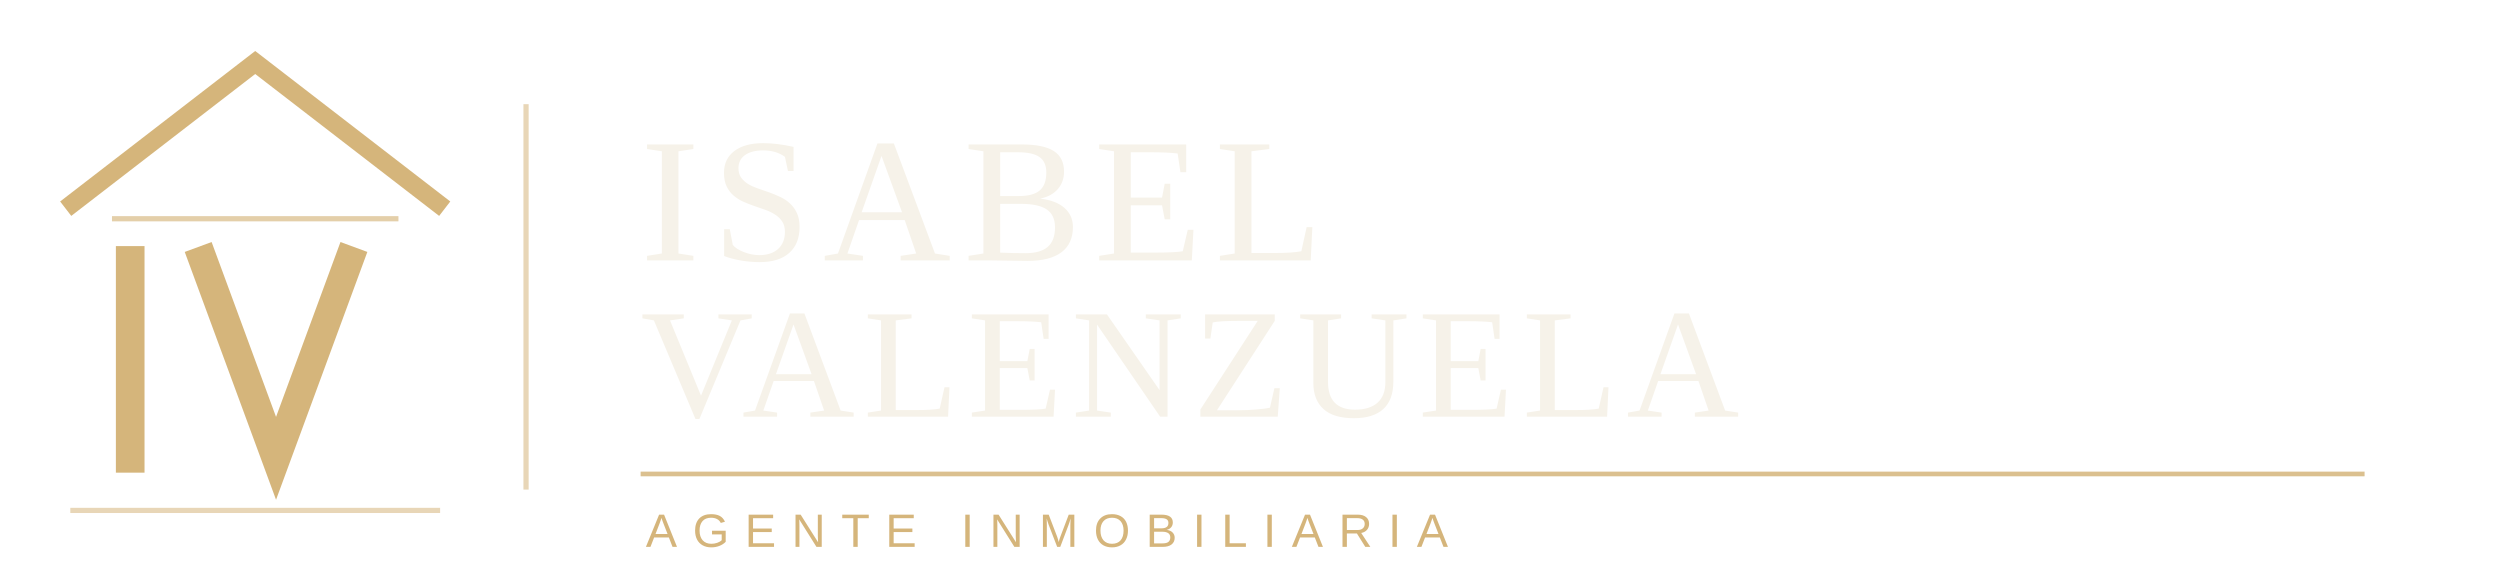
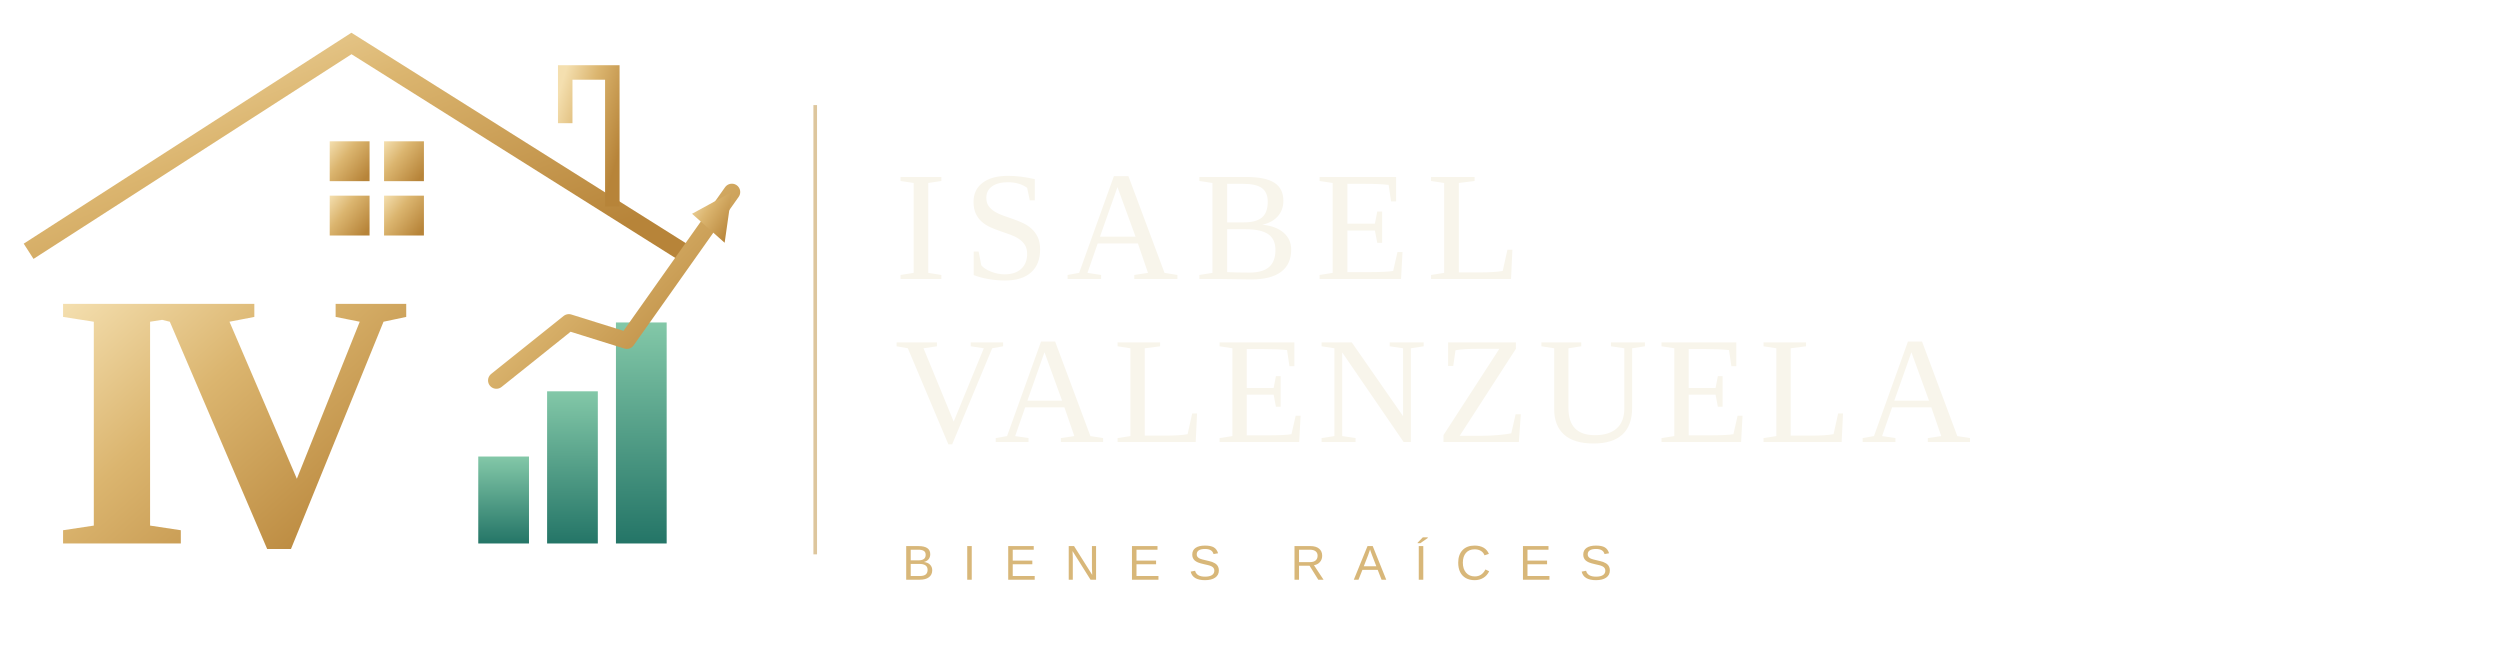
- <svg xmlns="http://www.w3.org/2000/svg" viewBox="0 0 480 110" role="img" aria-labelledby="iv-title iv-desc">
-   <g fill="none" stroke="#D5B57B" stroke-linecap="square" stroke-linejoin="miter">
-     <path d="M14 39 L49 12 L84 39" stroke-width="3.5" />
-     <path d="M22 42 H76" stroke-width="1" opacity=".65" />
-     <path d="M25 50 V88" stroke-width="5.5" />
-     <path d="M39 50 L53 88 L67 50" stroke-width="5.5" />
-     <path d="M14 98 H84" stroke-width="1" opacity=".55" />
+ <svg xmlns="http://www.w3.org/2000/svg" viewBox="0 0 690 178" role="img" aria-labelledby="logoTitle logoDesc">
+   <defs>
+     <linearGradient id="gold" x1="0%" y1="0%" x2="100%" y2="80%">
+       <stop offset="0%" stop-color="#F4DFAF" />
+       <stop offset="42%" stop-color="#DBB56F" />
+       <stop offset="100%" stop-color="#B78439" />
+     </linearGradient>
+     <linearGradient id="green" x1="0" y1="0" x2="0" y2="1">
+       <stop offset="0" stop-color="#83C8A8" />
+       <stop offset="1" stop-color="#247567" />
+     </linearGradient>
+   </defs>
+   <g fill="none" stroke="url(#gold)" stroke-linejoin="miter" stroke-linecap="square">
+     <path d="M10 68 L97 12 L186 68" stroke-width="5" />
+     <path d="M156 32 V20 H169 V55" stroke-width="4" />
  </g>
-   <path d="M101 20 V94" stroke="#D5B57B" stroke-width="1" opacity=".55" />
-   <text x="123" y="50" font-family="Georgia, 'Times New Roman', serif" font-size="34" font-weight="400" letter-spacing="2.4" fill="#F6F2E9">ISABEL</text>
-   <text x="123" y="80" font-family="Georgia, 'Times New Roman', serif" font-size="30" font-weight="400" letter-spacing="1.65" fill="#F6F2E9">VALENZUELA</text>
-   <path d="M123 91 H454" stroke="#D5B57B" stroke-width=".9" opacity=".85" />
-   <text x="124" y="105" font-family="Arial, sans-serif" font-size="9" font-weight="500" letter-spacing="3" fill="#D5B57B">AGENTE INMOBILIARIA</text>
+   <g fill="url(#gold)">
+     <rect x="91" y="39" width="11" height="11" />
+     <rect x="106" y="39" width="11" height="11" />
+     <rect x="91" y="54" width="11" height="11" />
+     <rect x="106" y="54" width="11" height="11" />
+   </g>
+   <text x="14" y="150" fill="url(#gold)" font-family="Georgia,'Times New Roman',serif" font-weight="700" font-size="101" letter-spacing="-13">IV</text>
+   <g fill="url(#green)">
+     <rect x="132" y="126" width="14" height="24" />
+     <rect x="151" y="108" width="14" height="42" />
+     <rect x="170" y="89" width="14" height="61" />
+   </g>
+   <path d="M137 105 L157 89 L173 94 L202 53" fill="none" stroke="url(#gold)" stroke-linejoin="round" stroke-linecap="round" stroke-width="4.6" />
+   <path d="M202 53 L191 59 L200 67 Z" fill="url(#gold)" />
+   <path d="M225 29 V153" stroke="#CBA869" stroke-width="1" opacity=".65" />
+   <text x="247" y="77" fill="#F8F5EB" font-family="Georgia,'Times New Roman',serif" font-size="43" letter-spacing="4.5">ISABEL</text>
+   <text x="247" y="122" fill="#F8F5EB" font-family="Georgia,'Times New Roman',serif" font-size="42" letter-spacing="2.5">VALENZUELA</text>
+   <path d="M248 139 H650" stroke="url(#gold)" stroke-width="1.1" opacity=".8" />
+   <text x="249" y="160" fill="#D8B779" font-family="Arial,Helvetica,sans-serif" font-size="13.5" letter-spacing="7.7">BIENES RAÍCES</text>
</svg>
